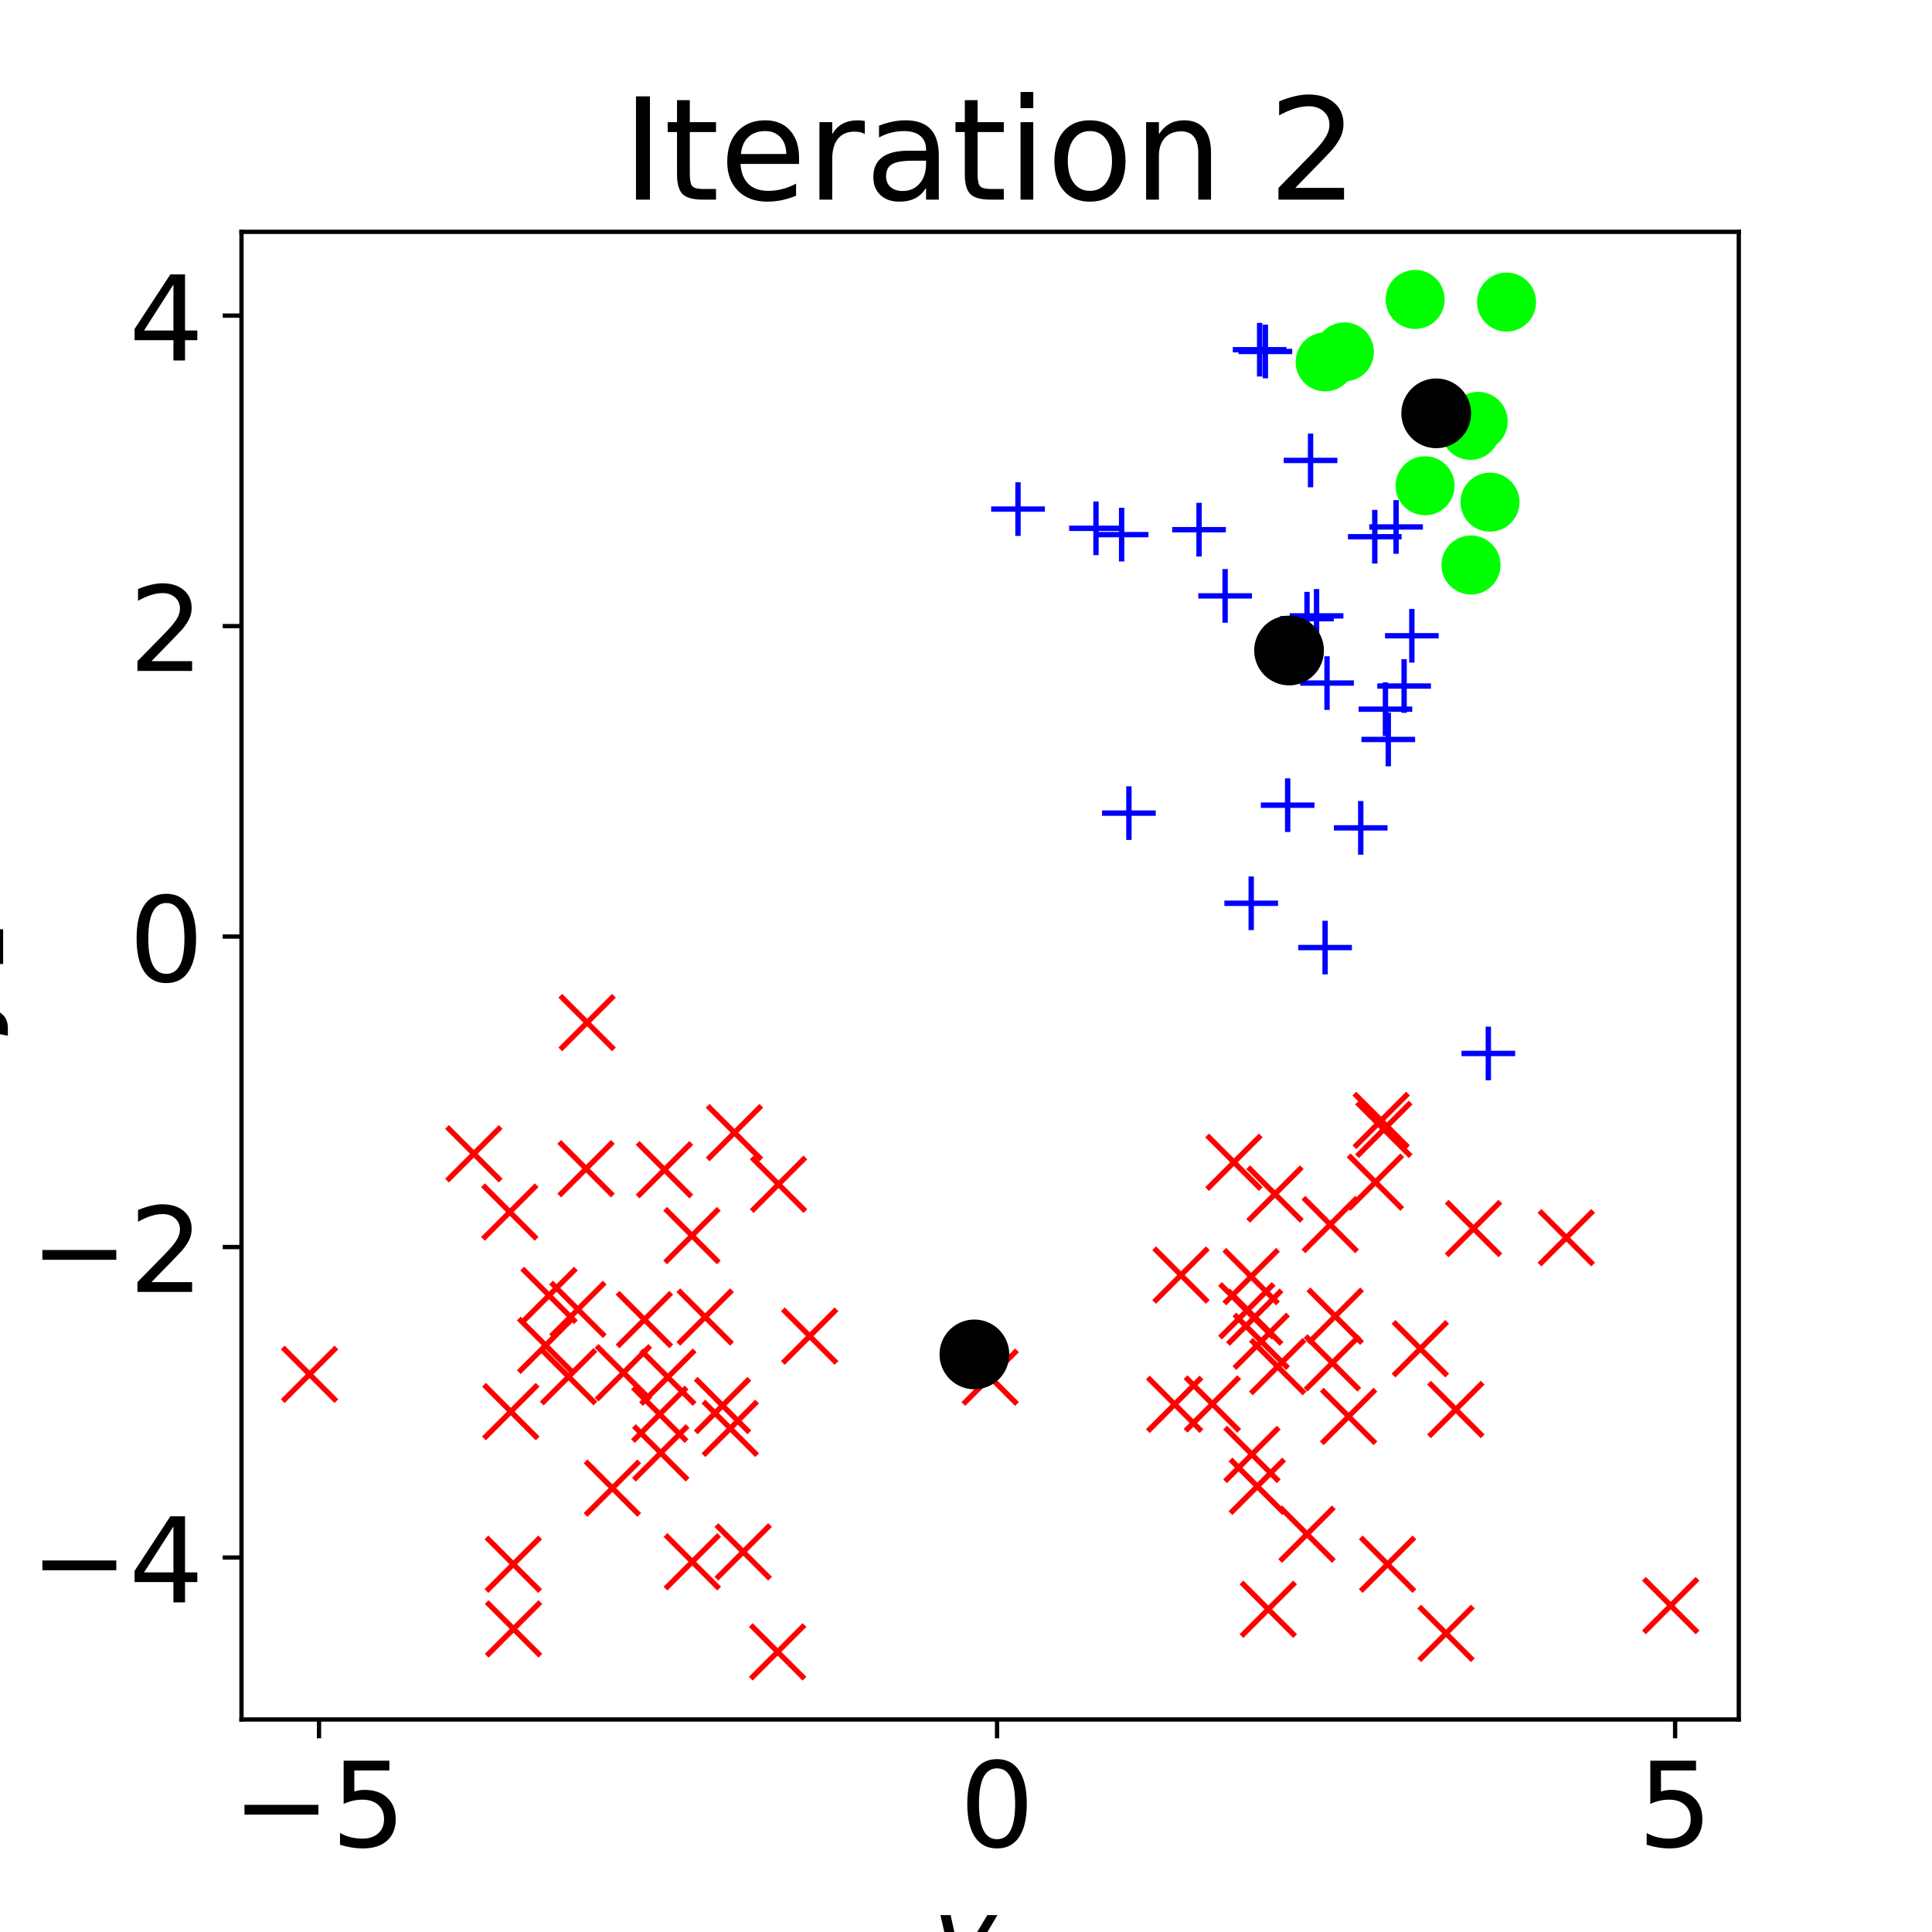
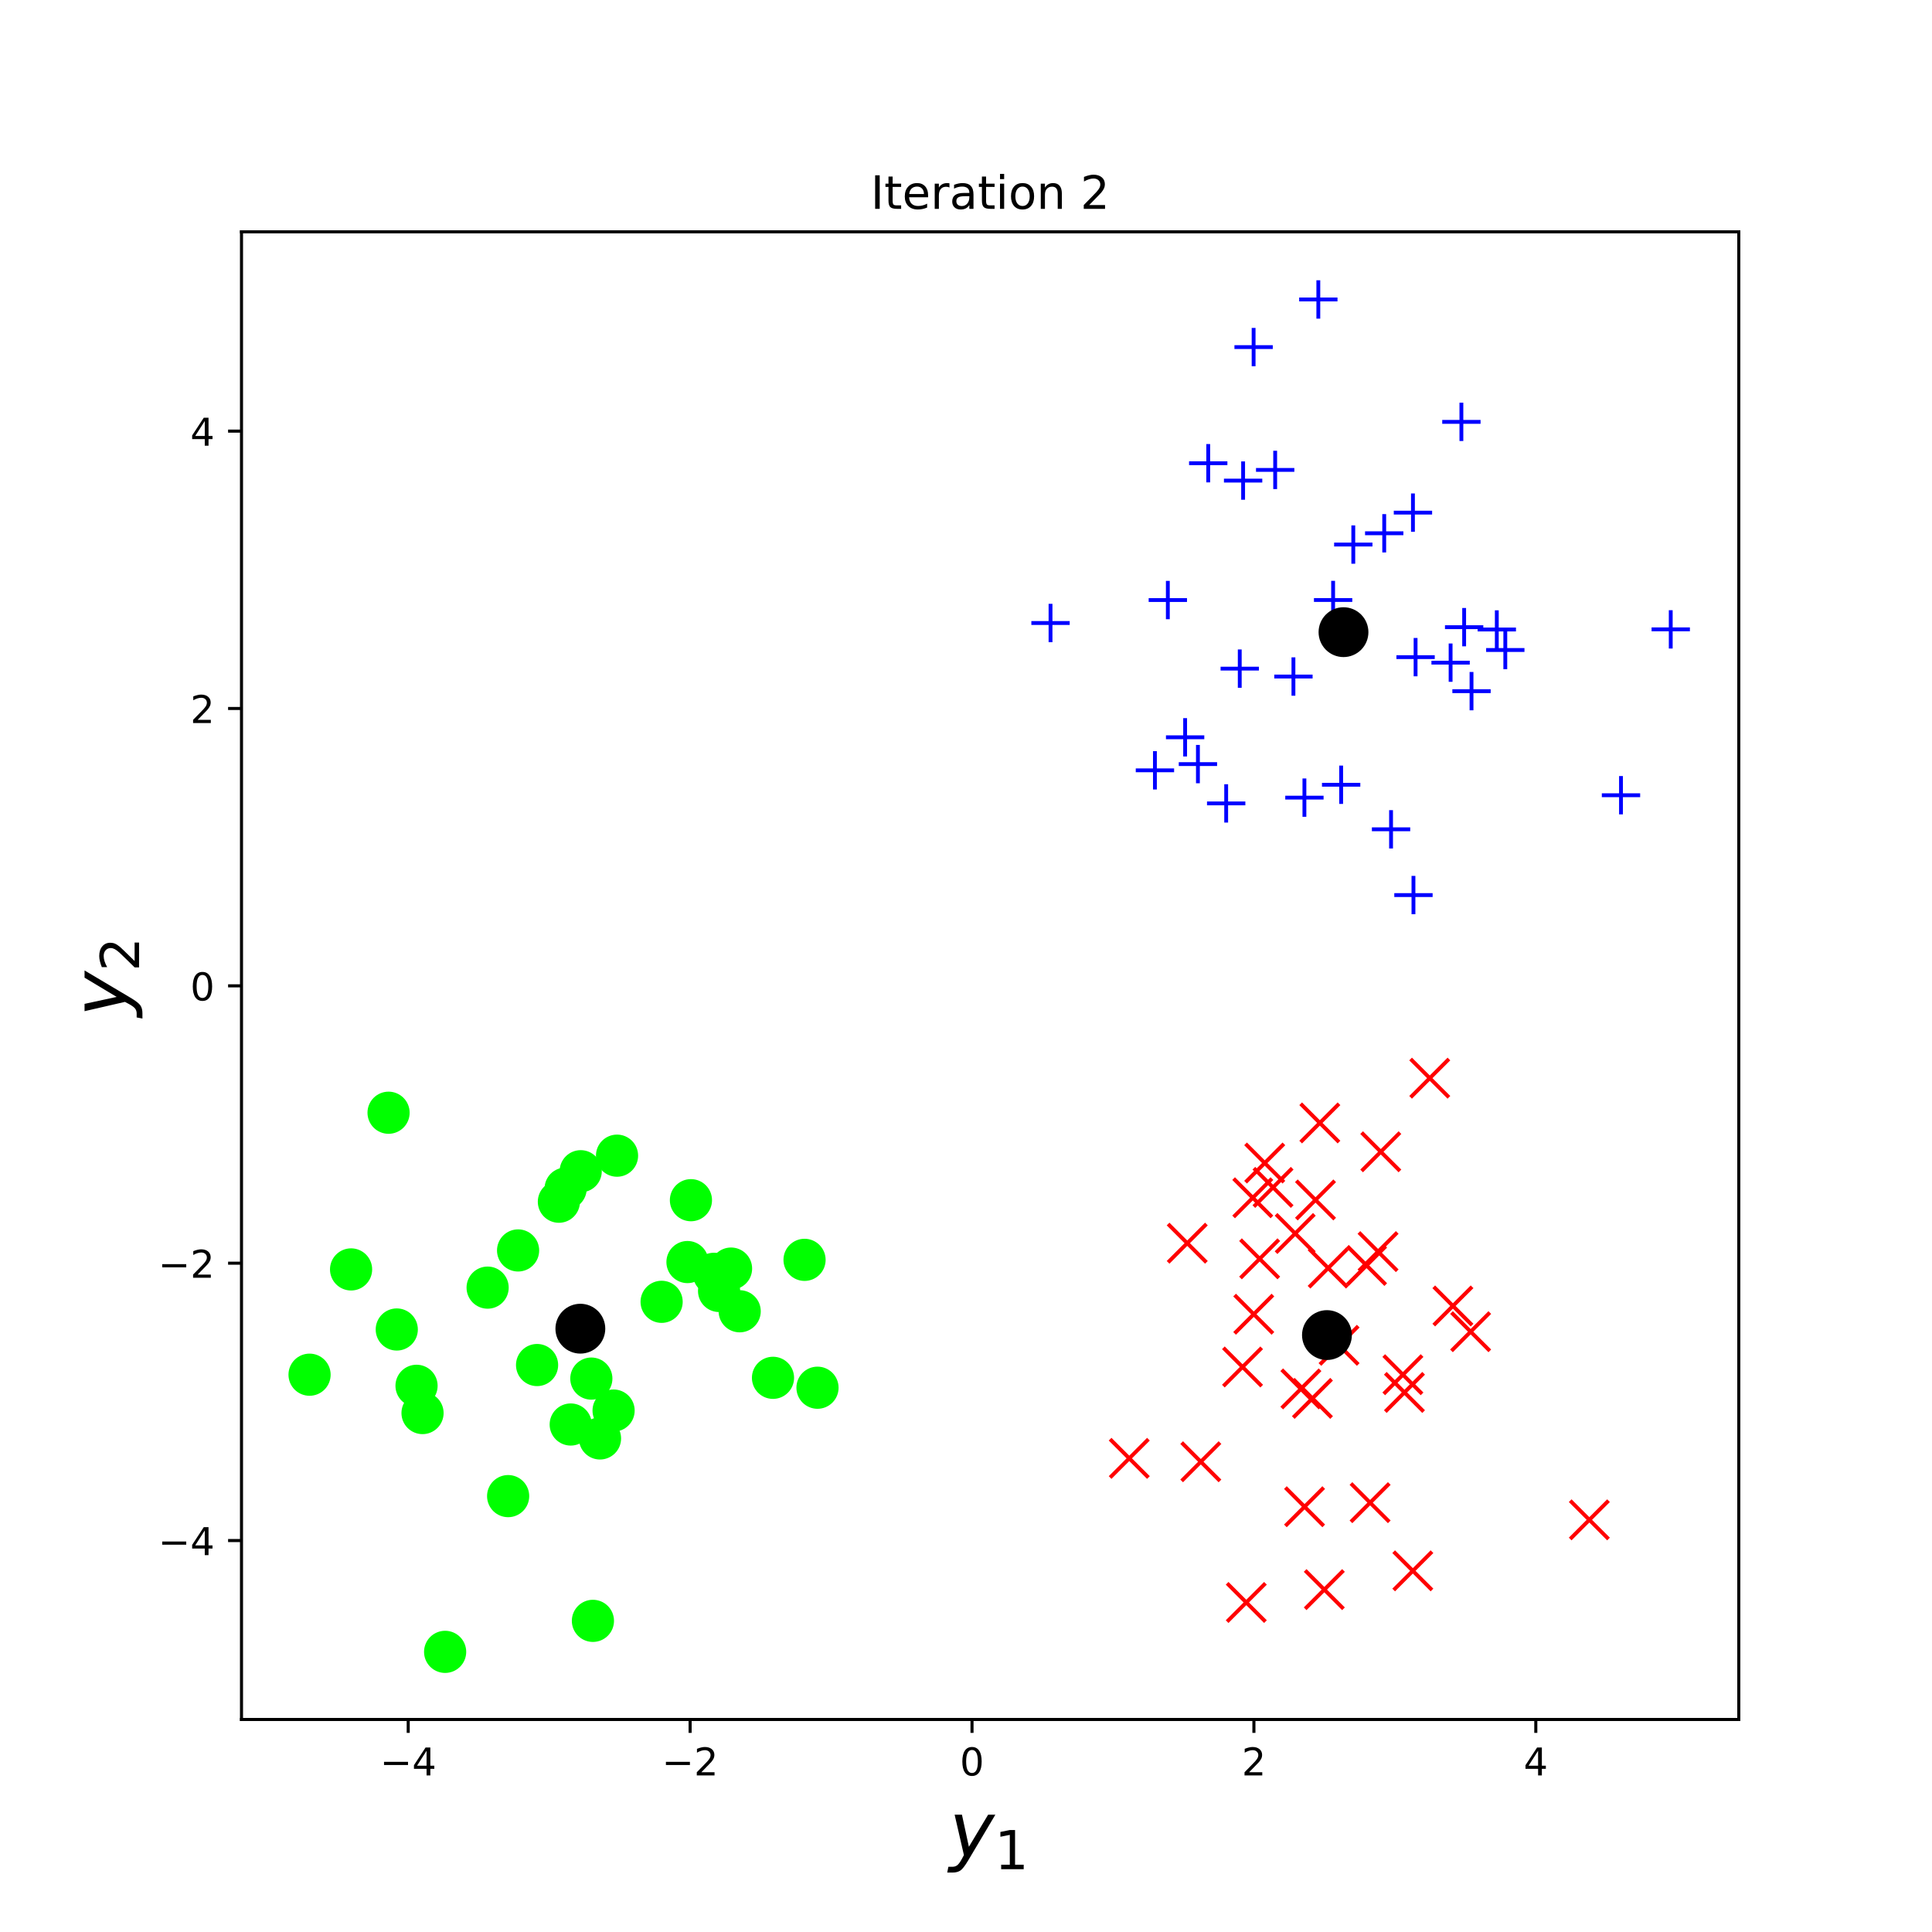
- <svg xmlns="http://www.w3.org/2000/svg" xmlns:xlink="http://www.w3.org/1999/xlink" width="360pt" height="360pt" viewBox="0 0 360 360" version="1.1">
+ <svg xmlns="http://www.w3.org/2000/svg" xmlns:xlink="http://www.w3.org/1999/xlink" width="504pt" height="504pt" viewBox="0 0 504 504" version="1.1">
  <defs>
    <style type="text/css">*{stroke-linejoin: round; stroke-linecap: butt}</style>
  </defs>
  <g id="figure_1">
    <g id="patch_1">
-       <path d="M 0 360  L 360 360  L 360 0  L 0 0  L 0 360  z " style="fill: none" />
+       <path d="M 0 504  L 504 504  L 504 0  L 0 0  L 0 504  z " style="fill: none" />
    </g>
    <g id="axes_1">
      <g id="patch_2">
-         <path d="M 45 320.4  L 324 320.4  L 324 43.2  L 45 43.2  L 45 320.4  z " style="fill: none" />
+         <path d="M 63 448.56  L 453.6 448.56  L 453.6 60.48  L 63 60.48  L 63 448.56  z " style="fill: none" />
      </g>
      <g id="matplotlib.axis_1">
        <g id="xtick_1">
          <g id="line2d_1">
            <defs>
-               <path id="m277a426cce" d="M 0 0  L 0 3.5  " style="stroke: #000000; stroke-width: 0.8" />
+               <path id="m7cdfb1f4fd" d="M 0 0  L 0 3.5  " style="stroke: #000000; stroke-width: 0.8" />
            </defs>
            <g>
-               <use xlink:href="#m277a426cce" x="59.441" y="320.4" style="stroke: #000000; stroke-width: 0.8" />
+               <use xlink:href="#m7cdfb1f4fd" x="106.492" y="448.56" style="stroke: #000000; stroke-width: 0.8" />
            </g>
          </g>
          <g id="text_1">
-             <g transform="translate(43.22472 344.1166) scale(0.22 -0.22)">
+             <g transform="translate(99.12061 463.1584) scale(0.1 -0.1)">
              <defs>
                <path id="DejaVuSans-2212" d="M 678 2272  L 4684 2272  L 4684 1741  L 678 1741  L 678 2272  z " transform="scale(0.015625)" />
-                 <path id="DejaVuSans-35" d="M 691 4666  L 3169 4666  L 3169 4134  L 1269 4134  L 1269 2991  Q 1406 3038 1543 3061  Q 1681 3084 1819 3084  Q 2600 3084 3056 2656  Q 3513 2228 3513 1497  Q 3513 744 3044 326  Q 2575 -91 1722 -91  Q 1428 -91 1123 -41  Q 819 9 494 109  L 494 744  Q 775 591 1075 516  Q 1375 441 1709 441  Q 2250 441 2565 725  Q 2881 1009 2881 1497  Q 2881 1984 2565 2268  Q 2250 2553 1709 2553  Q 1456 2553 1204 2497  Q 953 2441 691 2322  L 691 4666  z " transform="scale(0.015625)" />
+                 <path id="DejaVuSans-34" d="M 2419 4116  L 825 1625  L 2419 1625  L 2419 4116  z M 2253 4666  L 3047 4666  L 3047 1625  L 3713 1625  L 3713 1100  L 3047 1100  L 3047 0  L 2419 0  L 2419 1100  L 313 1100  L 313 1709  L 2253 4666  z " transform="scale(0.015625)" />
              </defs>
              <use xlink:href="#DejaVuSans-2212" />
-               <use xlink:href="#DejaVuSans-35" x="83.789" />
+               <use xlink:href="#DejaVuSans-34" x="83.789" />
            </g>
          </g>
        </g>
        <g id="xtick_2">
          <g id="line2d_2">
            <g>
-               <use xlink:href="#m277a426cce" x="185.788" y="320.4" style="stroke: #000000; stroke-width: 0.8" />
+               <use xlink:href="#m7cdfb1f4fd" x="180.03" y="448.56" style="stroke: #000000; stroke-width: 0.8" />
            </g>
          </g>
          <g id="text_2">
-             <g transform="translate(178.789 344.1166) scale(0.22 -0.22)">
+             <g transform="translate(172.6587 463.1584) scale(0.1 -0.1)">
+               <defs>
+                 <path id="DejaVuSans-32" d="M 1228 531  L 3431 531  L 3431 0  L 469 0  L 469 531  Q 828 903 1448 1529  Q 2069 2156 2228 2338  Q 2531 2678 2651 2914  Q 2772 3150 2772 3378  Q 2772 3750 2511 3984  Q 2250 4219 1831 4219  Q 1534 4219 1204 4116  Q 875 4013 500 3803  L 500 4441  Q 881 4594 1212 4672  Q 1544 4750 1819 4750  Q 2544 4750 2975 4387  Q 3406 4025 3406 3419  Q 3406 3131 3298 2873  Q 3191 2616 2906 2266  Q 2828 2175 2409 1742  Q 1991 1309 1228 531  z " transform="scale(0.015625)" />
+               </defs>
+               <use xlink:href="#DejaVuSans-2212" />
+               <use xlink:href="#DejaVuSans-32" x="83.789" />
+             </g>
+           </g>
+         </g>
+         <g id="xtick_3">
+           <g id="line2d_3">
+             <g>
+               <use xlink:href="#m7cdfb1f4fd" x="253.568" y="448.56" style="stroke: #000000; stroke-width: 0.8" />
+             </g>
+           </g>
+           <g id="text_3">
+             <g transform="translate(250.3866 463.1584) scale(0.1 -0.1)">
              <defs>
                <path id="DejaVuSans-30" d="M 2034 4250  Q 1547 4250 1301 3770  Q 1056 3291 1056 2328  Q 1056 1369 1301 889  Q 1547 409 2034 409  Q 2525 409 2770 889  Q 3016 1369 3016 2328  Q 3016 3291 2770 3770  Q 2525 4250 2034 4250  z M 2034 4750  Q 2819 4750 3233 4129  Q 3647 3509 3647 2328  Q 3647 1150 3233 529  Q 2819 -91 2034 -91  Q 1250 -91 836 529  Q 422 1150 422 2328  Q 422 3509 836 4129  Q 1250 4750 2034 4750  z " transform="scale(0.015625)" />
              </defs>
              <use xlink:href="#DejaVuSans-30" />
            </g>
          </g>
        </g>
-         <g id="xtick_3">
-           <g id="line2d_3">
-             <g>
-               <use xlink:href="#m277a426cce" x="312.134" y="320.4" style="stroke: #000000; stroke-width: 0.8" />
-             </g>
-           </g>
-           <g id="text_3">
-             <g transform="translate(305.1356 344.1166) scale(0.22 -0.22)">
-               <use xlink:href="#DejaVuSans-35" />
-             </g>
-           </g>
-         </g>
-         <g id="text_4">
-           <g transform="translate(173.8 367.8481) scale(0.2 -0.2)">
+         <g id="xtick_4">
+           <g id="line2d_4">
+             <g>
+               <use xlink:href="#m7cdfb1f4fd" x="327.106" y="448.56" style="stroke: #000000; stroke-width: 0.8" />
+             </g>
+           </g>
+           <g id="text_4">
+             <g transform="translate(323.9247 463.1584) scale(0.1 -0.1)">
+               <use xlink:href="#DejaVuSans-32" />
+             </g>
+           </g>
+         </g>
+         <g id="xtick_5">
+           <g id="line2d_5">
+             <g>
+               <use xlink:href="#m7cdfb1f4fd" x="400.644" y="448.56" style="stroke: #000000; stroke-width: 0.8" />
+             </g>
+           </g>
+           <g id="text_5">
+             <g transform="translate(397.4627 463.1584) scale(0.1 -0.1)">
+               <use xlink:href="#DejaVuSans-34" />
+             </g>
+           </g>
+         </g>
+         <g id="text_6">
+           <g transform="translate(247.6 484.3944) scale(0.2 -0.2)">
            <defs>
              <path id="DejaVuSans-Oblique-79" d="M 1588 -325  Q 1188 -997 936 -1164  Q 684 -1331 294 -1331  L -159 -1331  L -63 -850  L 269 -850  Q 509 -850 678 -719  Q 847 -588 1056 -206  L 1234 128  L 459 3500  L 1069 3500  L 1650 819  L 3256 3500  L 3859 3500  L 1588 -325  z " transform="scale(0.015625)" />
              <path id="DejaVuSans-31" d="M 794 531  L 1825 531  L 1825 4091  L 703 3866  L 703 4441  L 1819 4666  L 2450 4666  L 2450 531  L 3481 531  L 3481 0  L 794 0  L 794 531  z " transform="scale(0.015625)" />
            </defs>
            <use xlink:href="#DejaVuSans-Oblique-79" transform="translate(0 0.3125)" />
            <use xlink:href="#DejaVuSans-31" transform="translate(59.17969 -16.09375) scale(0.7)" />
          </g>
        </g>
      </g>
      <g id="matplotlib.axis_2">
        <g id="ytick_1">
-           <g id="line2d_4">
+           <g id="line2d_6">
            <defs>
-               <path id="m9bd1c7bc84" d="M 0 0  L -3.5 0  " style="stroke: #000000; stroke-width: 0.8" />
+               <path id="m747f44cf21" d="M 0 0  L -3.5 0  " style="stroke: #000000; stroke-width: 0.8" />
            </defs>
            <g>
-               <use xlink:href="#m9bd1c7bc84" x="45" y="290.222" style="stroke: #000000; stroke-width: 0.8" />
-             </g>
-           </g>
-           <g id="text_5">
-             <g transform="translate(5.567188 298.5804) scale(0.22 -0.22)">
-               <defs>
-                 <path id="DejaVuSans-34" d="M 2419 4116  L 825 1625  L 2419 1625  L 2419 4116  z M 2253 4666  L 3047 4666  L 3047 1625  L 3713 1625  L 3713 1100  L 3047 1100  L 3047 0  L 2419 0  L 2419 1100  L 313 1100  L 313 1709  L 2253 4666  z " transform="scale(0.015625)" />
-               </defs>
+               <use xlink:href="#m747f44cf21" x="63" y="401.885" style="stroke: #000000; stroke-width: 0.8" />
+             </g>
+           </g>
+           <g id="text_7">
+             <g transform="translate(41.25781 405.6845) scale(0.1 -0.1)">
              <use xlink:href="#DejaVuSans-2212" />
              <use xlink:href="#DejaVuSans-34" x="83.789" />
            </g>
          </g>
        </g>
        <g id="ytick_2">
-           <g id="line2d_5">
-             <g>
-               <use xlink:href="#m9bd1c7bc84" x="45" y="232.369" style="stroke: #000000; stroke-width: 0.8" />
-             </g>
-           </g>
-           <g id="text_6">
-             <g transform="translate(5.567188 240.727) scale(0.22 -0.22)">
-               <defs>
-                 <path id="DejaVuSans-32" d="M 1228 531  L 3431 531  L 3431 0  L 469 0  L 469 531  Q 828 903 1448 1529  Q 2069 2156 2228 2338  Q 2531 2678 2651 2914  Q 2772 3150 2772 3378  Q 2772 3750 2511 3984  Q 2250 4219 1831 4219  Q 1534 4219 1204 4116  Q 875 4013 500 3803  L 500 4441  Q 881 4594 1212 4672  Q 1544 4750 1819 4750  Q 2544 4750 2975 4387  Q 3406 4025 3406 3419  Q 3406 3131 3298 2873  Q 3191 2616 2906 2266  Q 2828 2175 2409 1742  Q 1991 1309 1228 531  z " transform="scale(0.015625)" />
-               </defs>
+           <g id="line2d_7">
+             <g>
+               <use xlink:href="#m747f44cf21" x="63" y="329.53" style="stroke: #000000; stroke-width: 0.8" />
+             </g>
+           </g>
+           <g id="text_8">
+             <g transform="translate(41.25781 333.3295) scale(0.1 -0.1)">
              <use xlink:href="#DejaVuSans-2212" />
              <use xlink:href="#DejaVuSans-32" x="83.789" />
            </g>
          </g>
        </g>
        <g id="ytick_3">
-           <g id="line2d_6">
-             <g>
-               <use xlink:href="#m9bd1c7bc84" x="45" y="174.515" style="stroke: #000000; stroke-width: 0.8" />
-             </g>
-           </g>
-           <g id="text_7">
-             <g transform="translate(24.0025 182.8737) scale(0.22 -0.22)">
+           <g id="line2d_8">
+             <g>
+               <use xlink:href="#m747f44cf21" x="63" y="257.175" style="stroke: #000000; stroke-width: 0.8" />
+             </g>
+           </g>
+           <g id="text_9">
+             <g transform="translate(49.6375 260.9744) scale(0.1 -0.1)">
              <use xlink:href="#DejaVuSans-30" />
            </g>
          </g>
        </g>
        <g id="ytick_4">
-           <g id="line2d_7">
-             <g>
-               <use xlink:href="#m9bd1c7bc84" x="45" y="116.662" style="stroke: #000000; stroke-width: 0.8" />
-             </g>
-           </g>
-           <g id="text_8">
-             <g transform="translate(24.0025 125.0204) scale(0.22 -0.22)">
+           <g id="line2d_9">
+             <g>
+               <use xlink:href="#m747f44cf21" x="63" y="184.82" style="stroke: #000000; stroke-width: 0.8" />
+             </g>
+           </g>
+           <g id="text_10">
+             <g transform="translate(49.6375 188.6193) scale(0.1 -0.1)">
              <use xlink:href="#DejaVuSans-32" />
            </g>
          </g>
        </g>
        <g id="ytick_5">
-           <g id="line2d_8">
-             <g>
-               <use xlink:href="#m9bd1c7bc84" x="45" y="58.809" style="stroke: #000000; stroke-width: 0.8" />
-             </g>
-           </g>
-           <g id="text_9">
-             <g transform="translate(24.0025 67.16709) scale(0.22 -0.22)">
+           <g id="line2d_10">
+             <g>
+               <use xlink:href="#m747f44cf21" x="63" y="112.465" style="stroke: #000000; stroke-width: 0.8" />
+             </g>
+           </g>
+           <g id="text_11">
+             <g transform="translate(49.6375 116.2642) scale(0.1 -0.1)">
              <use xlink:href="#DejaVuSans-34" />
            </g>
          </g>
        </g>
-         <g id="text_10">
-           <g transform="translate(-2.632812 192.5) rotate(-90) scale(0.2 -0.2)">
+         <g id="text_12">
+           <g transform="translate(33.05781 265.22) rotate(-90) scale(0.2 -0.2)">
            <use xlink:href="#DejaVuSans-Oblique-79" transform="translate(0 0.3125)" />
            <use xlink:href="#DejaVuSans-32" transform="translate(59.17969 -16.09375) scale(0.7)" />
          </g>
        </g>
      </g>
-       <g id="line2d_9">
-         <defs>
-           <path id="m9a60926a2b" d="M -5 5  L 5 -5  M -5 -5  L 5 5  " style="stroke: #ff0000" />
-         </defs>
-         <g clip-path="url(#pf00d725d99)">
-           <use xlink:href="#m9a60926a2b" x="123.812" y="217.96" style="fill: #ff0000; stroke: #ff0000" />
-           <use xlink:href="#m9a60926a2b" x="102.306" y="241.382" style="fill: #ff0000; stroke: #ff0000" />
-           <use xlink:href="#m9a60926a2b" x="144.901" y="307.8" style="fill: #ff0000; stroke: #ff0000" />
-           <use xlink:href="#m9a60926a2b" x="95.644" y="291.47" style="fill: #ff0000; stroke: #ff0000" />
-           <use xlink:href="#m9a60926a2b" x="131.397" y="245.411" style="fill: #ff0000; stroke: #ff0000" />
-           <use xlink:href="#m9a60926a2b" x="136.076" y="266.155" style="fill: #ff0000; stroke: #ff0000" />
-           <use xlink:href="#m9a60926a2b" x="122.932" y="263.53" style="fill: #ff0000; stroke: #ff0000" />
-           <use xlink:href="#m9a60926a2b" x="88.292" y="214.993" style="fill: #ff0000; stroke: #ff0000" />
-           <use xlink:href="#m9a60926a2b" x="114.112" y="277.297" style="fill: #ff0000; stroke: #ff0000" />
-           <use xlink:href="#m9a60926a2b" x="136.856" y="211.048" style="fill: #ff0000; stroke: #ff0000" />
-           <use xlink:href="#m9a60926a2b" x="150.872" y="248.964" style="fill: #ff0000; stroke: #ff0000" />
-           <use xlink:href="#m9a60926a2b" x="116.173" y="255.789" style="fill: #ff0000; stroke: #ff0000" />
-           <use xlink:href="#m9a60926a2b" x="94.995" y="225.846" style="fill: #ff0000; stroke: #ff0000" />
-           <use xlink:href="#m9a60926a2b" x="109.403" y="190.54" style="fill: #ff0000; stroke: #ff0000" />
-           <use xlink:href="#m9a60926a2b" x="134.636" y="261.907" style="fill: #ff0000; stroke: #ff0000" />
-           <use xlink:href="#m9a60926a2b" x="123.122" y="270.72" style="fill: #ff0000; stroke: #ff0000" />
-           <use xlink:href="#m9a60926a2b" x="107.68" y="243.982" style="fill: #ff0000; stroke: #ff0000" />
-           <use xlink:href="#m9a60926a2b" x="129.002" y="291.018" style="fill: #ff0000; stroke: #ff0000" />
-           <use xlink:href="#m9a60926a2b" x="101.668" y="250.689" style="fill: #ff0000; stroke: #ff0000" />
-           <use xlink:href="#m9a60926a2b" x="95.182" y="263.027" style="fill: #ff0000; stroke: #ff0000" />
-           <use xlink:href="#m9a60926a2b" x="57.682" y="256.084" style="fill: #ff0000; stroke: #ff0000" />
-           <use xlink:href="#m9a60926a2b" x="105.947" y="256.53" style="fill: #ff0000; stroke: #ff0000" />
-           <use xlink:href="#m9a60926a2b" x="120.073" y="245.883" style="fill: #ff0000; stroke: #ff0000" />
-           <use xlink:href="#m9a60926a2b" x="109.203" y="217.775" style="fill: #ff0000; stroke: #ff0000" />
-           <use xlink:href="#m9a60926a2b" x="184.504" y="256.614" style="fill: #ff0000; stroke: #ff0000" />
-           <use xlink:href="#m9a60926a2b" x="138.487" y="289.168" style="fill: #ff0000; stroke: #ff0000" />
-           <use xlink:href="#m9a60926a2b" x="145.071" y="220.672" style="fill: #ff0000; stroke: #ff0000" />
-           <use xlink:href="#m9a60926a2b" x="95.691" y="303.522" style="fill: #ff0000; stroke: #ff0000" />
-           <use xlink:href="#m9a60926a2b" x="128.937" y="230.235" style="fill: #ff0000; stroke: #ff0000" />
-           <use xlink:href="#m9a60926a2b" x="124.442" y="256.62" style="fill: #ff0000; stroke: #ff0000" />
-           <use xlink:href="#m9a60926a2b" x="218.877" y="261.674" style="fill: #ff0000; stroke: #ff0000" />
-           <use xlink:href="#m9a60926a2b" x="243.542" y="285.868" style="fill: #ff0000; stroke: #ff0000" />
-           <use xlink:href="#m9a60926a2b" x="274.57" y="228.919" style="fill: #ff0000; stroke: #ff0000" />
-           <use xlink:href="#m9a60926a2b" x="248.802" y="245.255" style="fill: #ff0000; stroke: #ff0000" />
-           <use xlink:href="#m9a60926a2b" x="264.661" y="251.314" style="fill: #ff0000; stroke: #ff0000" />
-           <use xlink:href="#m9a60926a2b" x="220.057" y="237.594" style="fill: #ff0000; stroke: #ff0000" />
-           <use xlink:href="#m9a60926a2b" x="257.365" y="208.776" style="fill: #ff0000; stroke: #ff0000" />
-           <use xlink:href="#m9a60926a2b" x="256.289" y="220.276" style="fill: #ff0000; stroke: #ff0000" />
-           <use xlink:href="#m9a60926a2b" x="237.575" y="222.49" style="fill: #ff0000; stroke: #ff0000" />
-           <use xlink:href="#m9a60926a2b" x="258.554" y="291.471" style="fill: #ff0000; stroke: #ff0000" />
-           <use xlink:href="#m9a60926a2b" x="232.33" y="244.249" style="fill: #ff0000; stroke: #ff0000" />
-           <use xlink:href="#m9a60926a2b" x="238.079" y="254.648" style="fill: #ff0000; stroke: #ff0000" />
-           <use xlink:href="#m9a60926a2b" x="235.009" y="249.928" style="fill: #ff0000; stroke: #ff0000" />
-           <use xlink:href="#m9a60926a2b" x="234.279" y="276.954" style="fill: #ff0000; stroke: #ff0000" />
-           <use xlink:href="#m9a60926a2b" x="251.291" y="263.934" style="fill: #ff0000; stroke: #ff0000" />
-           <use xlink:href="#m9a60926a2b" x="229.924" y="216.572" style="fill: #ff0000; stroke: #ff0000" />
-           <use xlink:href="#m9a60926a2b" x="233.8" y="245.432" style="fill: #ff0000; stroke: #ff0000" />
-           <use xlink:href="#m9a60926a2b" x="233.276" y="271.009" style="fill: #ff0000; stroke: #ff0000" />
-           <use xlink:href="#m9a60926a2b" x="311.318" y="299.179" style="fill: #ff0000; stroke: #ff0000" />
-           <use xlink:href="#m9a60926a2b" x="257.86" y="210.439" style="fill: #ff0000; stroke: #ff0000" />
-           <use xlink:href="#m9a60926a2b" x="233.131" y="237.88" style="fill: #ff0000; stroke: #ff0000" />
-           <use xlink:href="#m9a60926a2b" x="247.867" y="228.176" style="fill: #ff0000; stroke: #ff0000" />
-           <use xlink:href="#m9a60926a2b" x="291.86" y="230.631" style="fill: #ff0000; stroke: #ff0000" />
-           <use xlink:href="#m9a60926a2b" x="225.909" y="261.612" style="fill: #ff0000; stroke: #ff0000" />
-           <use xlink:href="#m9a60926a2b" x="236.327" y="299.861" style="fill: #ff0000; stroke: #ff0000" />
-           <use xlink:href="#m9a60926a2b" x="271.274" y="262.638" style="fill: #ff0000; stroke: #ff0000" />
-           <use xlink:href="#m9a60926a2b" x="248.276" y="253.954" style="fill: #ff0000; stroke: #ff0000" />
-           <use xlink:href="#m9a60926a2b" x="269.444" y="304.357" style="fill: #ff0000; stroke: #ff0000" />
-         </g>
-       </g>
-       <g id="line2d_10">
-         <defs>
-           <path id="mb25b59b5d7" d="M 0 5  C 1.326 5 2.598 4.473 3.536 3.536  C 4.473 2.598 5 1.326 5 0  C 5 -1.326 4.473 -2.598 3.536 -3.536  C 2.598 -4.473 1.326 -5 0 -5  C -1.326 -5 -2.598 -4.473 -3.536 -3.536  C -4.473 -2.598 -5 -1.326 -5 0  C -5 1.326 -4.473 2.598 -3.536 3.536  C -2.598 4.473 -1.326 5 0 5  z " style="stroke: #00ff00" />
-         </defs>
-         <g clip-path="url(#pf00d725d99)">
-           <use xlink:href="#mb25b59b5d7" x="277.638" y="93.57" style="fill: #00ff00; stroke: #00ff00" />
-           <use xlink:href="#mb25b59b5d7" x="280.725" y="56.287" style="fill: #00ff00; stroke: #00ff00" />
-           <use xlink:href="#mb25b59b5d7" x="273.998" y="80.196" style="fill: #00ff00; stroke: #00ff00" />
-           <use xlink:href="#mb25b59b5d7" x="263.691" y="55.8" style="fill: #00ff00; stroke: #00ff00" />
-           <use xlink:href="#mb25b59b5d7" x="275.44" y="78.517" style="fill: #00ff00; stroke: #00ff00" />
-           <use xlink:href="#mb25b59b5d7" x="265.54" y="90.513" style="fill: #00ff00; stroke: #00ff00" />
-           <use xlink:href="#mb25b59b5d7" x="274.097" y="105.282" style="fill: #00ff00; stroke: #00ff00" />
-           <use xlink:href="#mb25b59b5d7" x="250.512" y="65.572" style="fill: #00ff00; stroke: #00ff00" />
-           <use xlink:href="#mb25b59b5d7" x="246.925" y="67.437" style="fill: #00ff00; stroke: #00ff00" />
-         </g>
-       </g>
      <g id="line2d_11">
        <defs>
-           <path id="m4ec69bcb11" d="M -5 0  L 5 0  M 0 5  L 0 -5  " style="stroke: #0000ff" />
+           <path id="m1af8e556b3" d="M -5 5  L 5 -5  M -5 -5  L 5 5  " style="stroke: #ff0000" />
        </defs>
-         <g clip-path="url(#pf00d725d99)">
-           <use xlink:href="#m4ec69bcb11" x="189.688" y="94.861" style="fill: #0000ff; stroke: #0000ff" />
-           <use xlink:href="#m4ec69bcb11" x="228.283" y="111.031" style="fill: #0000ff; stroke: #0000ff" />
-           <use xlink:href="#m4ec69bcb11" x="261.636" y="127.83" style="fill: #0000ff; stroke: #0000ff" />
-           <use xlink:href="#m4ec69bcb11" x="235.785" y="65.488" style="fill: #0000ff; stroke: #0000ff" />
-           <use xlink:href="#m4ec69bcb11" x="204.221" y="98.443" style="fill: #0000ff; stroke: #0000ff" />
-           <use xlink:href="#m4ec69bcb11" x="258.158" y="132.143" style="fill: #0000ff; stroke: #0000ff" />
-           <use xlink:href="#m4ec69bcb11" x="210.356" y="151.513" style="fill: #0000ff; stroke: #0000ff" />
-           <use xlink:href="#m4ec69bcb11" x="234.718" y="65.161" style="fill: #0000ff; stroke: #0000ff" />
-           <use xlink:href="#m4ec69bcb11" x="247.271" y="127.28" style="fill: #0000ff; stroke: #0000ff" />
-           <use xlink:href="#m4ec69bcb11" x="245.322" y="114.757" style="fill: #0000ff; stroke: #0000ff" />
-           <use xlink:href="#m4ec69bcb11" x="256.17" y="100.01" style="fill: #0000ff; stroke: #0000ff" />
-           <use xlink:href="#m4ec69bcb11" x="253.554" y="154.261" style="fill: #0000ff; stroke: #0000ff" />
-           <use xlink:href="#m4ec69bcb11" x="243.54" y="115.281" style="fill: #0000ff; stroke: #0000ff" />
-           <use xlink:href="#m4ec69bcb11" x="233.144" y="168.311" style="fill: #0000ff; stroke: #0000ff" />
-           <use xlink:href="#m4ec69bcb11" x="260.139" y="98.191" style="fill: #0000ff; stroke: #0000ff" />
-           <use xlink:href="#m4ec69bcb11" x="244.204" y="85.796" style="fill: #0000ff; stroke: #0000ff" />
-           <use xlink:href="#m4ec69bcb11" x="258.686" y="137.788" style="fill: #0000ff; stroke: #0000ff" />
-           <use xlink:href="#m4ec69bcb11" x="239.939" y="150.033" style="fill: #0000ff; stroke: #0000ff" />
-           <use xlink:href="#m4ec69bcb11" x="208.998" y="99.619" style="fill: #0000ff; stroke: #0000ff" />
-           <use xlink:href="#m4ec69bcb11" x="263.077" y="118.462" style="fill: #0000ff; stroke: #0000ff" />
-           <use xlink:href="#m4ec69bcb11" x="223.424" y="98.696" style="fill: #0000ff; stroke: #0000ff" />
-           <use xlink:href="#m4ec69bcb11" x="246.913" y="176.567" style="fill: #0000ff; stroke: #0000ff" />
-           <use xlink:href="#m4ec69bcb11" x="277.327" y="196.296" style="fill: #0000ff; stroke: #0000ff" />
+         <g clip-path="url(#p302afa4d48)">
+           <use xlink:href="#m1af8e556b3" x="343.177" y="313.03" style="fill: #ff0000; stroke: #ff0000" />
+           <use xlink:href="#m1af8e556b3" x="329.929" y="303.399" style="fill: #ff0000; stroke: #ff0000" />
+           <use xlink:href="#m1af8e556b3" x="359.493" y="326.508" style="fill: #ff0000; stroke: #ff0000" />
+           <use xlink:href="#m1af8e556b3" x="326.811" y="312.461" style="fill: #ff0000; stroke: #ff0000" />
+           <use xlink:href="#m1af8e556b3" x="327.068" y="342.84" style="fill: #ff0000; stroke: #ff0000" />
+           <use xlink:href="#m1af8e556b3" x="349.322" y="350.949" style="fill: #ff0000; stroke: #ff0000" />
+           <use xlink:href="#m1af8e556b3" x="328.606" y="328.388" style="fill: #ff0000; stroke: #ff0000" />
+           <use xlink:href="#m1af8e556b3" x="372.982" y="281.261" style="fill: #ff0000; stroke: #ff0000" />
+           <use xlink:href="#m1af8e556b3" x="342.373" y="364.794" style="fill: #ff0000; stroke: #ff0000" />
+           <use xlink:href="#m1af8e556b3" x="357.422" y="392.001" style="fill: #ff0000; stroke: #ff0000" />
+           <use xlink:href="#m1af8e556b3" x="294.593" y="380.44" style="fill: #ff0000; stroke: #ff0000" />
+           <use xlink:href="#m1af8e556b3" x="337.881" y="321.783" style="fill: #ff0000; stroke: #ff0000" />
+           <use xlink:href="#m1af8e556b3" x="366.382" y="363.246" style="fill: #ff0000; stroke: #ff0000" />
+           <use xlink:href="#m1af8e556b3" x="313.257" y="381.326" style="fill: #ff0000; stroke: #ff0000" />
+           <use xlink:href="#m1af8e556b3" x="339.362" y="362.32" style="fill: #ff0000; stroke: #ff0000" />
+           <use xlink:href="#m1af8e556b3" x="325.119" y="418.034" style="fill: #ff0000; stroke: #ff0000" />
+           <use xlink:href="#m1af8e556b3" x="345.472" y="414.684" style="fill: #ff0000; stroke: #ff0000" />
+           <use xlink:href="#m1af8e556b3" x="309.716" y="324.311" style="fill: #ff0000; stroke: #ff0000" />
+           <use xlink:href="#m1af8e556b3" x="332.092" y="309.755" style="fill: #ff0000; stroke: #ff0000" />
+           <use xlink:href="#m1af8e556b3" x="344.304" y="292.938" style="fill: #ff0000; stroke: #ff0000" />
+           <use xlink:href="#m1af8e556b3" x="346.483" y="330.8" style="fill: #ff0000; stroke: #ff0000" />
+           <use xlink:href="#m1af8e556b3" x="324.14" y="356.599" style="fill: #ff0000; stroke: #ff0000" />
+           <use xlink:href="#m1af8e556b3" x="368.564" y="409.783" style="fill: #ff0000; stroke: #ff0000" />
+           <use xlink:href="#m1af8e556b3" x="383.646" y="347.402" style="fill: #ff0000; stroke: #ff0000" />
+           <use xlink:href="#m1af8e556b3" x="414.615" y="396.48" style="fill: #ff0000; stroke: #ff0000" />
+           <use xlink:href="#m1af8e556b3" x="356.493" y="330.116" style="fill: #ff0000; stroke: #ff0000" />
+           <use xlink:href="#m1af8e556b3" x="340.318" y="393.059" style="fill: #ff0000; stroke: #ff0000" />
+           <use xlink:href="#m1af8e556b3" x="365.976" y="358.621" style="fill: #ff0000; stroke: #ff0000" />
+           <use xlink:href="#m1af8e556b3" x="360.205" y="300.464" style="fill: #ff0000; stroke: #ff0000" />
+           <use xlink:href="#m1af8e556b3" x="379.021" y="340.682" style="fill: #ff0000; stroke: #ff0000" />
        </g>
      </g>
      <g id="line2d_12">
        <defs>
-           <path id="m4089b28dd8" d="M 0 6  C 1.591 6 3.117 5.368 4.243 4.243  C 5.368 3.117 6 1.591 6 0  C 6 -1.591 5.368 -3.117 4.243 -4.243  C 3.117 -5.368 1.591 -6 0 -6  C -1.591 -6 -3.117 -5.368 -4.243 -4.243  C -5.368 -3.117 -6 -1.591 -6 0  C -6 1.591 -5.368 3.117 -4.243 4.243  C -3.117 5.368 -1.591 6 0 6  z " style="stroke: #000000" />
+           <path id="m4be25ada42" d="M 0 5  C 1.326 5 2.598 4.473 3.536 3.536  C 4.473 2.598 5 1.326 5 0  C 5 -1.326 4.473 -2.598 3.536 -3.536  C 2.598 -4.473 1.326 -5 0 -5  C -1.326 -5 -2.598 -4.473 -3.536 -3.536  C -4.473 -2.598 -5 -1.326 -5 0  C -5 1.326 -4.473 2.598 -3.536 3.536  C -2.598 4.473 -1.326 5 0 5  z " style="stroke: #00ff00" />
        </defs>
-         <g clip-path="url(#pf00d725d99)">
-           <use xlink:href="#m4089b28dd8" x="181.563" y="252.374" style="stroke: #000000" />
-           <use xlink:href="#m4089b28dd8" x="267.618" y="77.019" style="stroke: #000000" />
-           <use xlink:href="#m4089b28dd8" x="240.198" y="121.21" style="stroke: #000000" />
+         <g clip-path="url(#p302afa4d48)">
+           <use xlink:href="#m4be25ada42" x="154.262" y="359.632" style="fill: #00ff00; stroke: #00ff00" />
+           <use xlink:href="#m4be25ada42" x="91.585" y="331.153" style="fill: #00ff00; stroke: #00ff00" />
+           <use xlink:href="#m4be25ada42" x="172.596" y="339.605" style="fill: #00ff00; stroke: #00ff00" />
+           <use xlink:href="#m4be25ada42" x="156.524" y="375.246" style="fill: #00ff00; stroke: #00ff00" />
+           <use xlink:href="#m4be25ada42" x="132.558" y="390.291" style="fill: #00ff00; stroke: #00ff00" />
+           <use xlink:href="#m4be25ada42" x="186.228" y="332.3" style="fill: #00ff00; stroke: #00ff00" />
+           <use xlink:href="#m4be25ada42" x="135.153" y="326.203" style="fill: #00ff00; stroke: #00ff00" />
+           <use xlink:href="#m4be25ada42" x="116.121" y="430.92" style="fill: #00ff00; stroke: #00ff00" />
+           <use xlink:href="#m4be25ada42" x="140.105" y="356.097" style="fill: #00ff00; stroke: #00ff00" />
+           <use xlink:href="#m4be25ada42" x="127.206" y="335.903" style="fill: #00ff00; stroke: #00ff00" />
+           <use xlink:href="#m4be25ada42" x="187.585" y="336.776" style="fill: #00ff00; stroke: #00ff00" />
+           <use xlink:href="#m4be25ada42" x="190.708" y="330.936" style="fill: #00ff00; stroke: #00ff00" />
+           <use xlink:href="#m4be25ada42" x="108.662" y="361.513" style="fill: #00ff00; stroke: #00ff00" />
+           <use xlink:href="#m4be25ada42" x="154.675" y="422.833" style="fill: #00ff00; stroke: #00ff00" />
+           <use xlink:href="#m4be25ada42" x="103.505" y="346.824" style="fill: #00ff00; stroke: #00ff00" />
+           <use xlink:href="#m4be25ada42" x="147.558" y="310.069" style="fill: #00ff00; stroke: #00ff00" />
+           <use xlink:href="#m4be25ada42" x="160.965" y="301.48" style="fill: #00ff00; stroke: #00ff00" />
+           <use xlink:href="#m4be25ada42" x="201.651" y="359.432" style="fill: #00ff00; stroke: #00ff00" />
+           <use xlink:href="#m4be25ada42" x="213.26" y="362.015" style="fill: #00ff00; stroke: #00ff00" />
+           <use xlink:href="#m4be25ada42" x="209.882" y="328.657" style="fill: #00ff00; stroke: #00ff00" />
+           <use xlink:href="#m4be25ada42" x="179.343" y="329.232" style="fill: #00ff00; stroke: #00ff00" />
+           <use xlink:href="#m4be25ada42" x="192.962" y="342.072" style="fill: #00ff00; stroke: #00ff00" />
+           <use xlink:href="#m4be25ada42" x="160.067" y="367.972" style="fill: #00ff00; stroke: #00ff00" />
+           <use xlink:href="#m4be25ada42" x="101.364" y="290.277" style="fill: #00ff00; stroke: #00ff00" />
+           <use xlink:href="#m4be25ada42" x="148.883" y="371.611" style="fill: #00ff00; stroke: #00ff00" />
+           <use xlink:href="#m4be25ada42" x="180.244" y="313.095" style="fill: #00ff00; stroke: #00ff00" />
+           <use xlink:href="#m4be25ada42" x="110.226" y="368.623" style="fill: #00ff00; stroke: #00ff00" />
+           <use xlink:href="#m4be25ada42" x="145.796" y="313.492" style="fill: #00ff00; stroke: #00ff00" />
+           <use xlink:href="#m4be25ada42" x="151.489" y="305.539" style="fill: #00ff00; stroke: #00ff00" />
+           <use xlink:href="#m4be25ada42" x="80.755" y="358.617" style="fill: #00ff00; stroke: #00ff00" />
+         </g>
+       </g>
+       <g id="line2d_13">
+         <defs>
+           <path id="m1875b296fa" d="M -5 0  L 5 0  M 0 5  L 0 -5  " style="stroke: #0000ff" />
+         </defs>
+         <g clip-path="url(#p302afa4d48)">
+           <use xlink:href="#m1875b296fa" x="301.286" y="200.956" style="fill: #0000ff; stroke: #0000ff" />
+           <use xlink:href="#m1875b296fa" x="315.19" y="120.836" style="fill: #0000ff; stroke: #0000ff" />
+           <use xlink:href="#m1875b296fa" x="392.686" y="169.568" style="fill: #0000ff; stroke: #0000ff" />
+           <use xlink:href="#m1875b296fa" x="435.845" y="164.178" style="fill: #0000ff; stroke: #0000ff" />
+           <use xlink:href="#m1875b296fa" x="337.416" y="176.487" style="fill: #0000ff; stroke: #0000ff" />
+           <use xlink:href="#m1875b296fa" x="312.502" y="199.329" style="fill: #0000ff; stroke: #0000ff" />
+           <use xlink:href="#m1875b296fa" x="422.868" y="207.451" style="fill: #0000ff; stroke: #0000ff" />
+           <use xlink:href="#m1875b296fa" x="319.872" y="209.584" style="fill: #0000ff; stroke: #0000ff" />
+           <use xlink:href="#m1875b296fa" x="383.874" y="180.303" style="fill: #0000ff; stroke: #0000ff" />
+           <use xlink:href="#m1875b296fa" x="332.654" y="122.585" style="fill: #0000ff; stroke: #0000ff" />
+           <use xlink:href="#m1875b296fa" x="323.413" y="174.426" style="fill: #0000ff; stroke: #0000ff" />
+           <use xlink:href="#m1875b296fa" x="327.028" y="90.543" style="fill: #0000ff; stroke: #0000ff" />
+           <use xlink:href="#m1875b296fa" x="353.032" y="142.055" style="fill: #0000ff; stroke: #0000ff" />
+           <use xlink:href="#m1875b296fa" x="340.282" y="208.075" style="fill: #0000ff; stroke: #0000ff" />
+           <use xlink:href="#m1875b296fa" x="390.471" y="164.215" style="fill: #0000ff; stroke: #0000ff" />
+           <use xlink:href="#m1875b296fa" x="274.049" y="162.523" style="fill: #0000ff; stroke: #0000ff" />
+           <use xlink:href="#m1875b296fa" x="324.29" y="125.373" style="fill: #0000ff; stroke: #0000ff" />
+           <use xlink:href="#m1875b296fa" x="381.95" y="163.61" style="fill: #0000ff; stroke: #0000ff" />
+           <use xlink:href="#m1875b296fa" x="368.727" y="233.499" style="fill: #0000ff; stroke: #0000ff" />
+           <use xlink:href="#m1875b296fa" x="347.769" y="156.519" style="fill: #0000ff; stroke: #0000ff" />
+           <use xlink:href="#m1875b296fa" x="309.163" y="192.336" style="fill: #0000ff; stroke: #0000ff" />
+           <use xlink:href="#m1875b296fa" x="304.653" y="156.539" style="fill: #0000ff; stroke: #0000ff" />
+           <use xlink:href="#m1875b296fa" x="368.595" y="133.725" style="fill: #0000ff; stroke: #0000ff" />
+           <use xlink:href="#m1875b296fa" x="369.282" y="171.428" style="fill: #0000ff; stroke: #0000ff" />
+           <use xlink:href="#m1875b296fa" x="362.883" y="216.34" style="fill: #0000ff; stroke: #0000ff" />
+           <use xlink:href="#m1875b296fa" x="378.418" y="172.863" style="fill: #0000ff; stroke: #0000ff" />
+           <use xlink:href="#m1875b296fa" x="361.1" y="139.113" style="fill: #0000ff; stroke: #0000ff" />
+           <use xlink:href="#m1875b296fa" x="343.91" y="78.12" style="fill: #0000ff; stroke: #0000ff" />
+           <use xlink:href="#m1875b296fa" x="349.864" y="204.72" style="fill: #0000ff; stroke: #0000ff" />
+           <use xlink:href="#m1875b296fa" x="381.233" y="110.053" style="fill: #0000ff; stroke: #0000ff" />
+         </g>
+       </g>
+       <g id="line2d_14">
+         <defs>
+           <path id="m78222a3511" d="M 0 6  C 1.591 6 3.117 5.368 4.243 4.243  C 5.368 3.117 6 1.591 6 0  C 6 -1.591 5.368 -3.117 4.243 -4.243  C 3.117 -5.368 1.591 -6 0 -6  C -1.591 -6 -3.117 -5.368 -4.243 -4.243  C -5.368 -3.117 -6 -1.591 -6 0  C -6 1.591 -5.368 3.117 -4.243 4.243  C -3.117 5.368 -1.591 6 0 6  z " style="stroke: #000000" />
+         </defs>
+         <g clip-path="url(#p302afa4d48)">
+           <use xlink:href="#m78222a3511" x="346.161" y="348.282" style="stroke: #000000" />
+           <use xlink:href="#m78222a3511" x="151.397" y="346.614" style="stroke: #000000" />
+           <use xlink:href="#m78222a3511" x="350.477" y="164.912" style="stroke: #000000" />
        </g>
      </g>
      <g id="patch_3">
-         <path d="M 45 320.4  L 45 43.2  " style="fill: none; stroke: #000000; stroke-width: 0.8; stroke-linejoin: miter; stroke-linecap: square" />
+         <path d="M 63 448.56  L 63 60.48  " style="fill: none; stroke: #000000; stroke-width: 0.8; stroke-linejoin: miter; stroke-linecap: square" />
      </g>
      <g id="patch_4">
-         <path d="M 324 320.4  L 324 43.2  " style="fill: none; stroke: #000000; stroke-width: 0.8; stroke-linejoin: miter; stroke-linecap: square" />
+         <path d="M 453.6 448.56  L 453.6 60.48  " style="fill: none; stroke: #000000; stroke-width: 0.8; stroke-linejoin: miter; stroke-linecap: square" />
      </g>
      <g id="patch_5">
-         <path d="M 45 320.4  L 324 320.4  " style="fill: none; stroke: #000000; stroke-width: 0.8; stroke-linejoin: miter; stroke-linecap: square" />
+         <path d="M 63 448.56  L 453.6 448.56  " style="fill: none; stroke: #000000; stroke-width: 0.8; stroke-linejoin: miter; stroke-linecap: square" />
      </g>
      <g id="patch_6">
-         <path d="M 45 43.2  L 324 43.2  " style="fill: none; stroke: #000000; stroke-width: 0.8; stroke-linejoin: miter; stroke-linecap: square" />
-       </g>
-       <g id="text_11">
-         <g transform="translate(115.9157 37.2) scale(0.264 -0.264)">
+         <path d="M 63 60.48  L 453.6 60.48  " style="fill: none; stroke: #000000; stroke-width: 0.8; stroke-linejoin: miter; stroke-linecap: square" />
+       </g>
+       <g id="text_13">
+         <g transform="translate(227.1253 54.48) scale(0.12 -0.12)">
          <defs>
            <path id="DejaVuSans-49" d="M 628 4666  L 1259 4666  L 1259 0  L 628 0  L 628 4666  z " transform="scale(0.015625)" />
            <path id="DejaVuSans-74" d="M 1172 4494  L 1172 3500  L 2356 3500  L 2356 3053  L 1172 3053  L 1172 1153  Q 1172 725 1289 603  Q 1406 481 1766 481  L 2356 481  L 2356 0  L 1766 0  Q 1100 0 847 248  Q 594 497 594 1153  L 594 3053  L 172 3053  L 172 3500  L 594 3500  L 594 4494  L 1172 4494  z " transform="scale(0.015625)" />
            <path id="DejaVuSans-65" d="M 3597 1894  L 3597 1613  L 953 1613  Q 991 1019 1311 708  Q 1631 397 2203 397  Q 2534 397 2845 478  Q 3156 559 3463 722  L 3463 178  Q 3153 47 2828 -22  Q 2503 -91 2169 -91  Q 1331 -91 842 396  Q 353 884 353 1716  Q 353 2575 817 3079  Q 1281 3584 2069 3584  Q 2775 3584 3186 3129  Q 3597 2675 3597 1894  z M 3022 2063  Q 3016 2534 2758 2815  Q 2500 3097 2075 3097  Q 1594 3097 1305 2825  Q 1016 2553 972 2059  L 3022 2063  z " transform="scale(0.015625)" />
            <path id="DejaVuSans-72" d="M 2631 2963  Q 2534 3019 2420 3045  Q 2306 3072 2169 3072  Q 1681 3072 1420 2755  Q 1159 2438 1159 1844  L 1159 0  L 581 0  L 581 3500  L 1159 3500  L 1159 2956  Q 1341 3275 1631 3429  Q 1922 3584 2338 3584  Q 2397 3584 2469 3576  Q 2541 3569 2628 3553  L 2631 2963  z " transform="scale(0.015625)" />
            <path id="DejaVuSans-61" d="M 2194 1759  Q 1497 1759 1228 1600  Q 959 1441 959 1056  Q 959 750 1161 570  Q 1363 391 1709 391  Q 2188 391 2477 730  Q 2766 1069 2766 1631  L 2766 1759  L 2194 1759  z M 3341 1997  L 3341 0  L 2766 0  L 2766 531  Q 2569 213 2275 61  Q 1981 -91 1556 -91  Q 1019 -91 701 211  Q 384 513 384 1019  Q 384 1609 779 1909  Q 1175 2209 1959 2209  L 2766 2209  L 2766 2266  Q 2766 2663 2505 2880  Q 2244 3097 1772 3097  Q 1472 3097 1187 3025  Q 903 2953 641 2809  L 641 3341  Q 956 3463 1253 3523  Q 1550 3584 1831 3584  Q 2591 3584 2966 3190  Q 3341 2797 3341 1997  z " transform="scale(0.015625)" />
            <path id="DejaVuSans-69" d="M 603 3500  L 1178 3500  L 1178 0  L 603 0  L 603 3500  z M 603 4863  L 1178 4863  L 1178 4134  L 603 4134  L 603 4863  z " transform="scale(0.015625)" />
            <path id="DejaVuSans-6f" d="M 1959 3097  Q 1497 3097 1228 2736  Q 959 2375 959 1747  Q 959 1119 1226 758  Q 1494 397 1959 397  Q 2419 397 2687 759  Q 2956 1122 2956 1747  Q 2956 2369 2687 2733  Q 2419 3097 1959 3097  z M 1959 3584  Q 2709 3584 3137 3096  Q 3566 2609 3566 1747  Q 3566 888 3137 398  Q 2709 -91 1959 -91  Q 1206 -91 779 398  Q 353 888 353 1747  Q 353 2609 779 3096  Q 1206 3584 1959 3584  z " transform="scale(0.015625)" />
            <path id="DejaVuSans-6e" d="M 3513 2113  L 3513 0  L 2938 0  L 2938 2094  Q 2938 2591 2744 2837  Q 2550 3084 2163 3084  Q 1697 3084 1428 2787  Q 1159 2491 1159 1978  L 1159 0  L 581 0  L 581 3500  L 1159 3500  L 1159 2956  Q 1366 3272 1645 3428  Q 1925 3584 2291 3584  Q 2894 3584 3203 3211  Q 3513 2838 3513 2113  z " transform="scale(0.015625)" />
            <path id="DejaVuSans-20" transform="scale(0.015625)" />
          </defs>
          <use xlink:href="#DejaVuSans-49" />
          <use xlink:href="#DejaVuSans-74" x="29.492" />
          <use xlink:href="#DejaVuSans-65" x="68.701" />
          <use xlink:href="#DejaVuSans-72" x="130.225" />
          <use xlink:href="#DejaVuSans-61" x="171.338" />
          <use xlink:href="#DejaVuSans-74" x="232.617" />
          <use xlink:href="#DejaVuSans-69" x="271.826" />
          <use xlink:href="#DejaVuSans-6f" x="299.609" />
          <use xlink:href="#DejaVuSans-6e" x="360.791" />
          <use xlink:href="#DejaVuSans-20" x="424.17" />
          <use xlink:href="#DejaVuSans-32" x="455.957" />
        </g>
      </g>
    </g>
  </g>
  <defs>
-     <clipPath id="pf00d725d99">
-       <rect x="45" y="43.2" width="279" height="277.2" />
+     <clipPath id="p302afa4d48">
+       <rect x="63" y="60.48" width="390.6" height="388.08" />
    </clipPath>
  </defs>
</svg>
